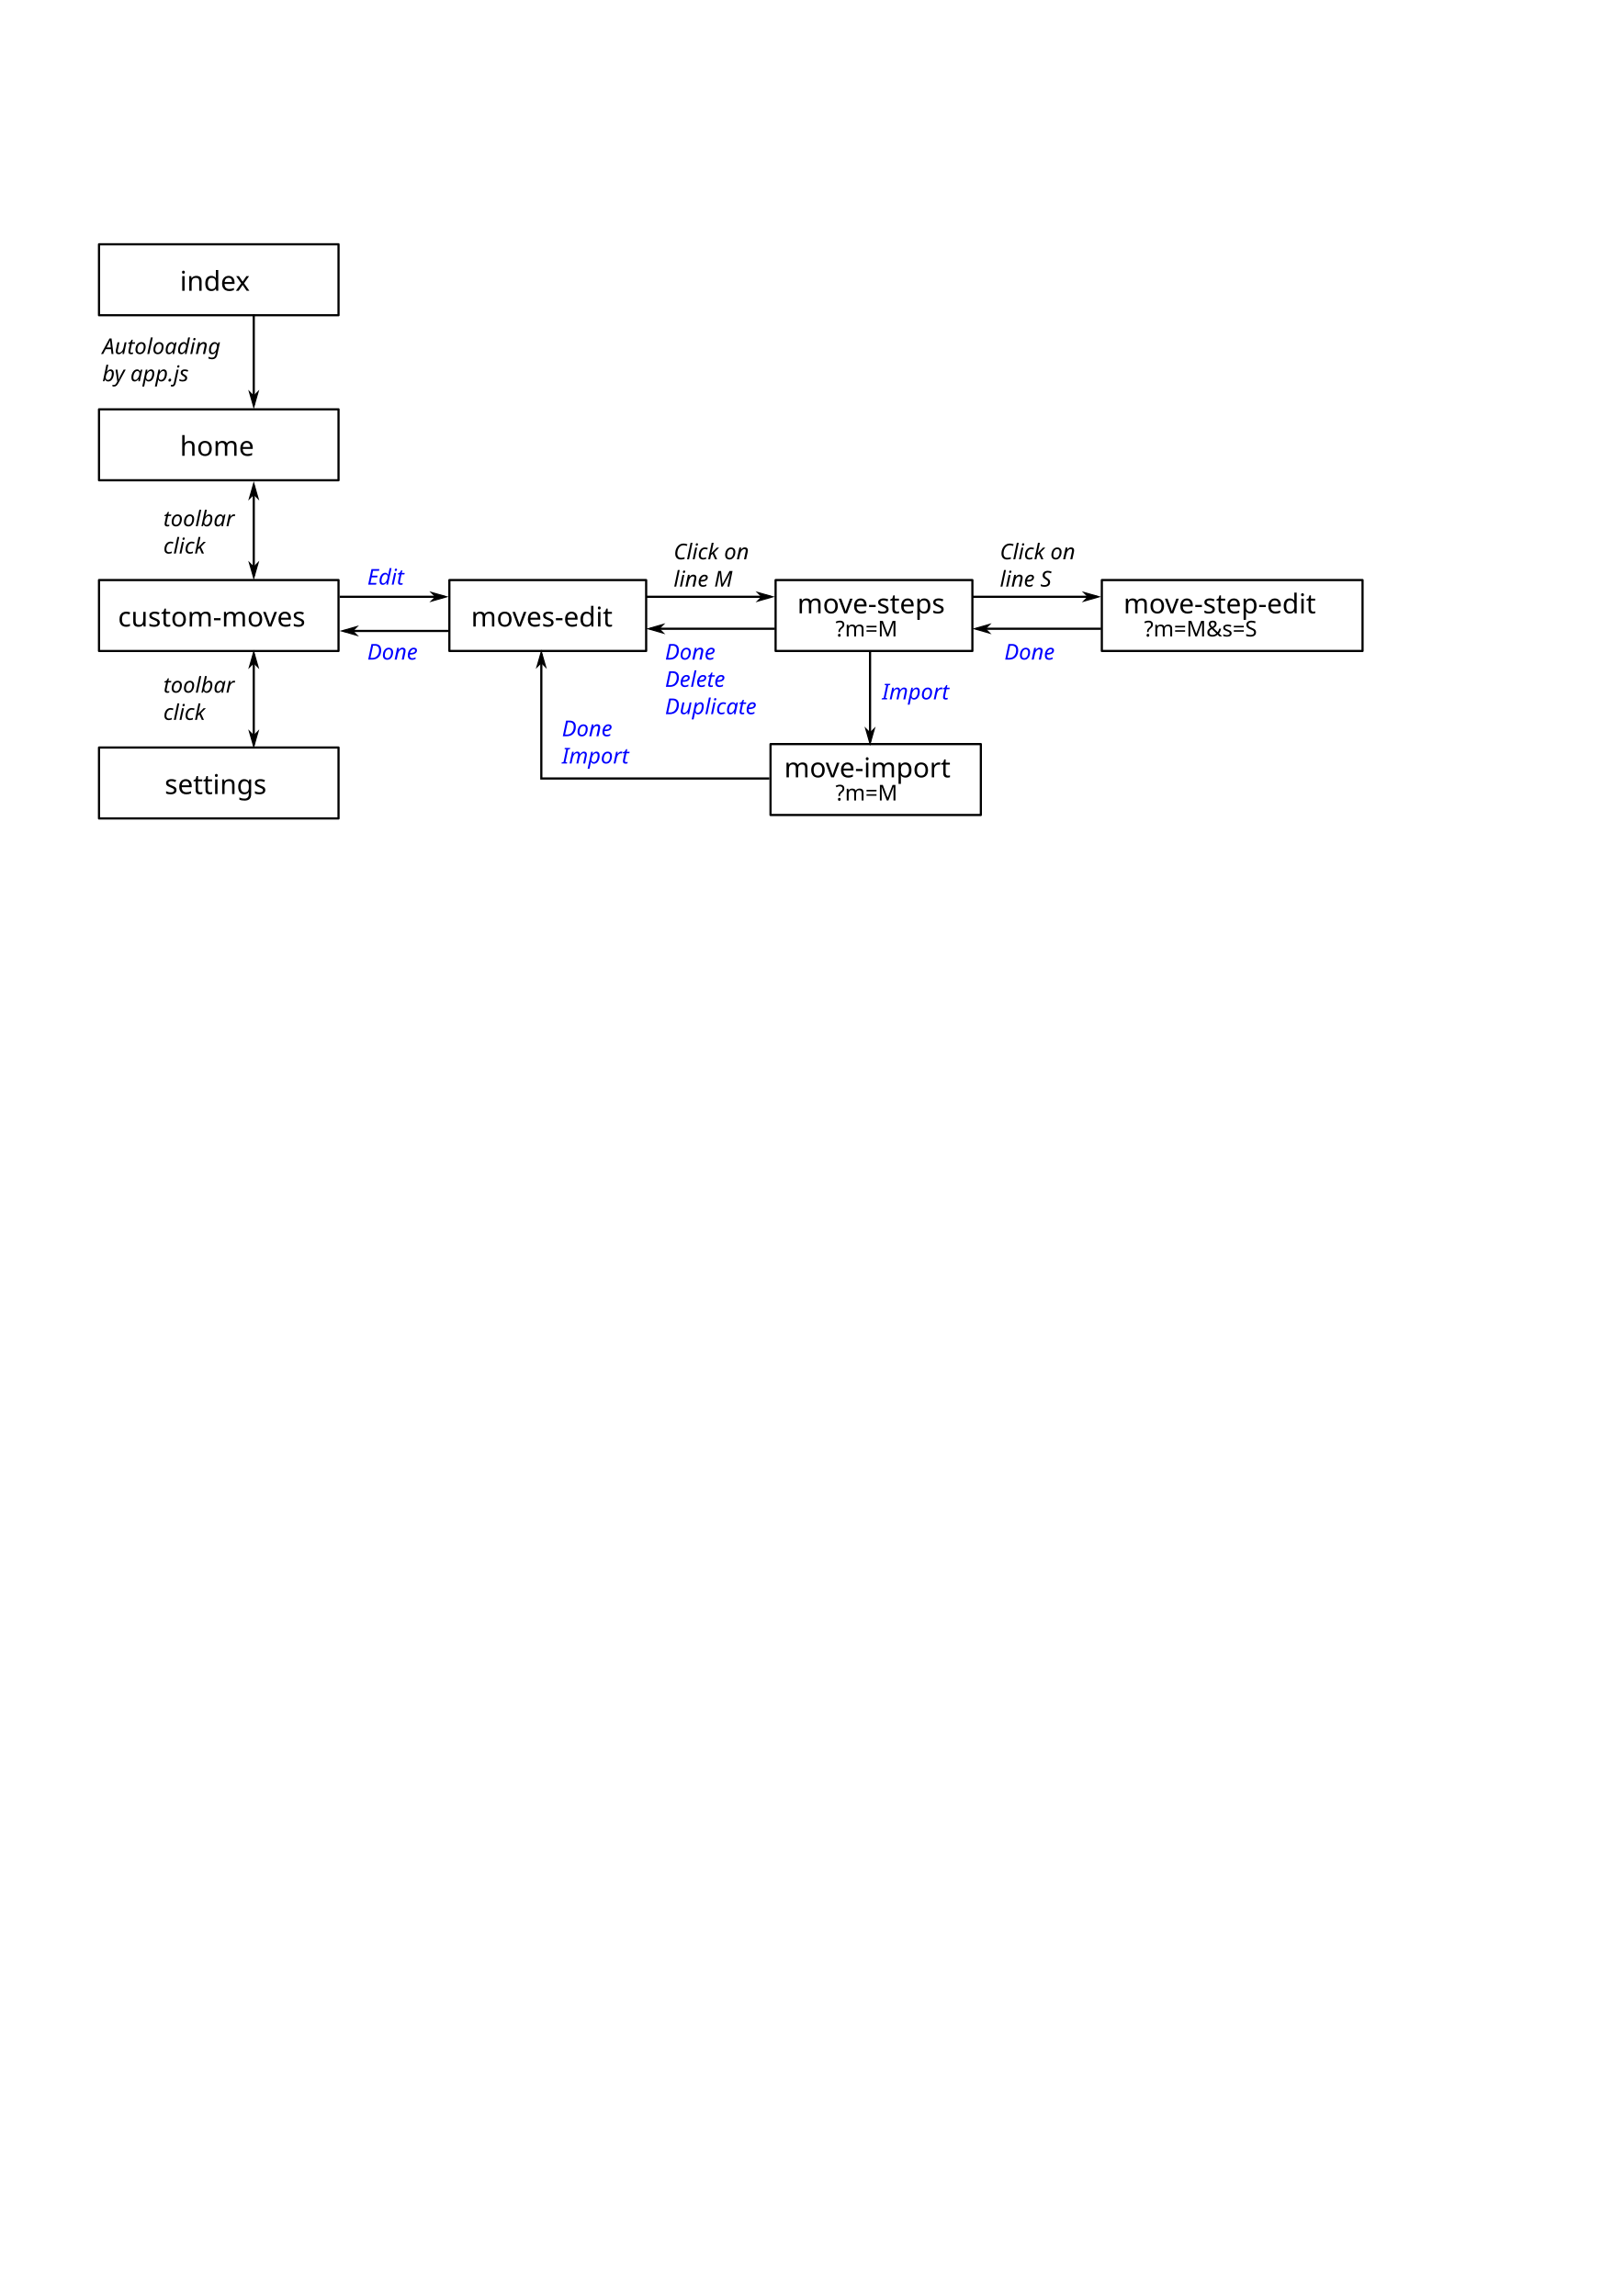
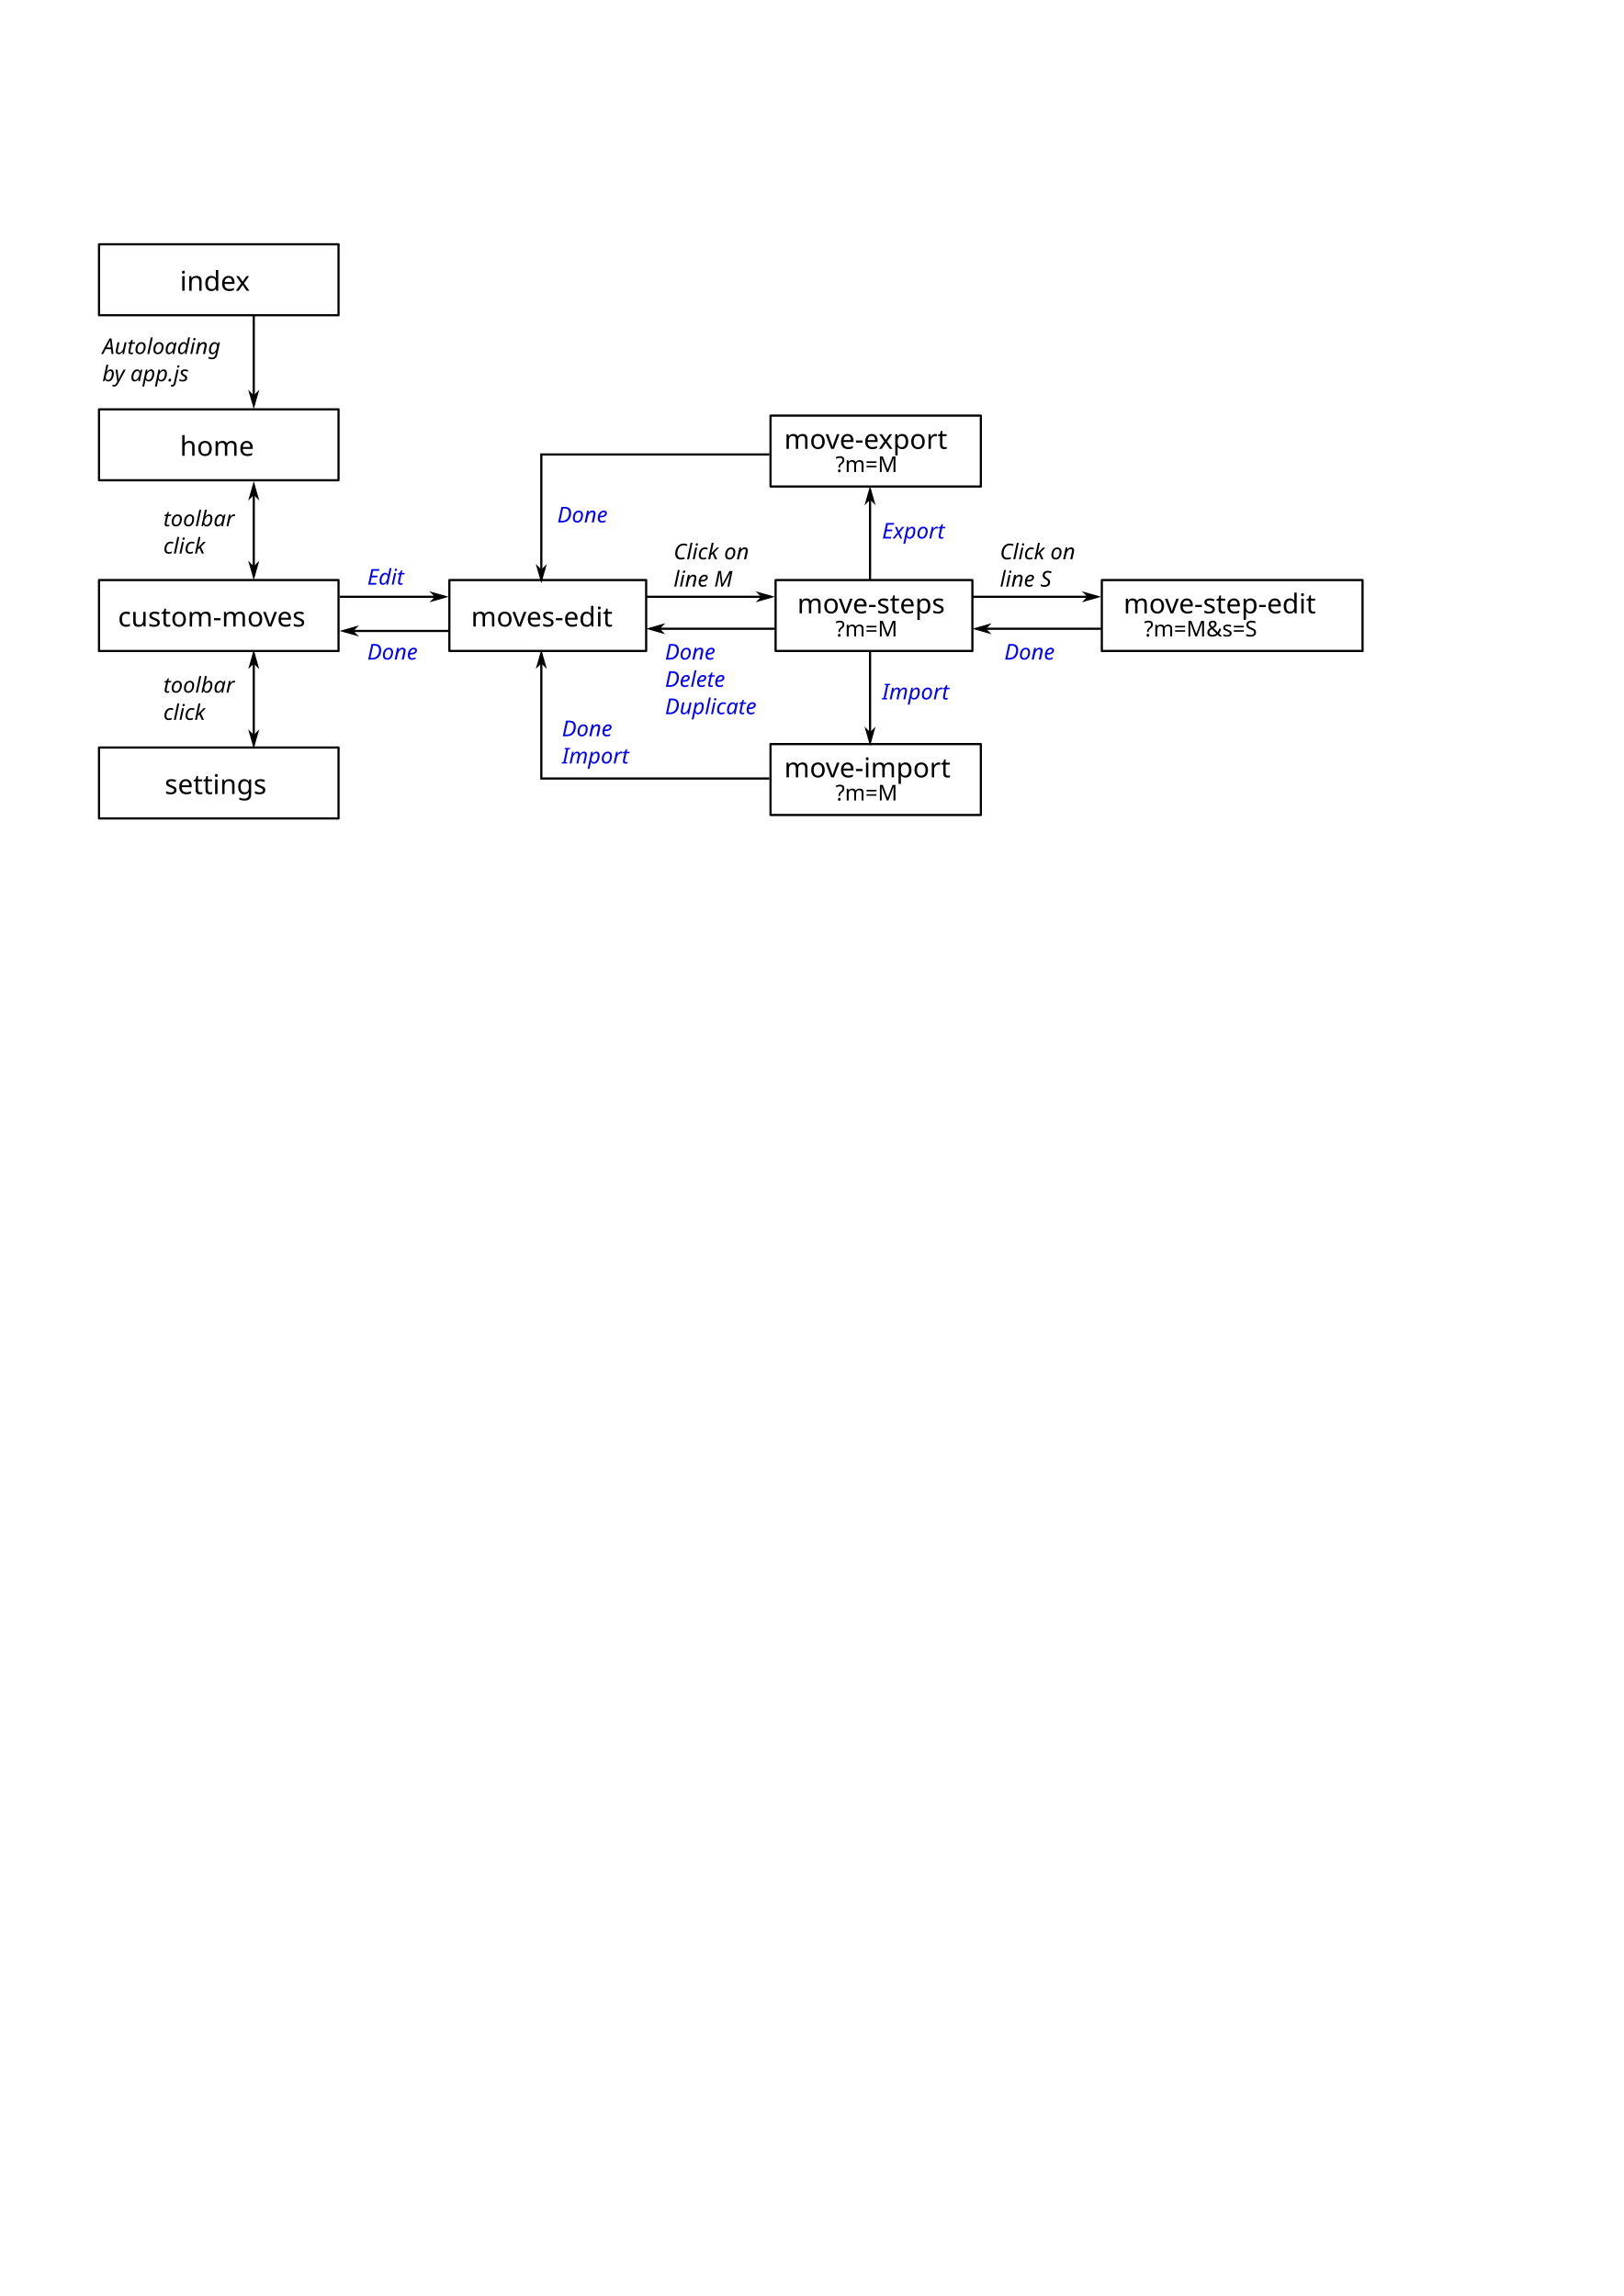
<svg xmlns="http://www.w3.org/2000/svg" width="210mm" height="297mm" viewBox="0 0 744.094 1052.362" id="svg6081" version="1.1">
  <defs id="defs6083">
+     <marker orient="auto" refY="0.0" refX="0.0" id="marker4730" style="overflow:visible">
+       <path id="path4732" d="M 0.0,0.0 L 5.0,-5.0 L -12.5,0.0 L 5.0,5.0 L 0.0,0.0 z " style="fill-rule:evenodd;stroke:#000000;stroke-width:1pt;stroke-opacity:1;fill:#000000;fill-opacity:1" transform="scale(0.4) translate(10,0)" />
+     </marker>
+     <marker style="overflow:visible" id="marker4342" refX="0.0" refY="0.0" orient="auto">
+       <path transform="scale(0.4) translate(10,0)" style="fill-rule:evenodd;stroke:#000000;stroke-width:1pt;stroke-opacity:1;fill:#000000;fill-opacity:1" d="M 0.0,0.0 L 5.0,-5.0 L -12.5,0.0 L 5.0,5.0 L 0.0,0.0 z " id="path4344" />
+     </marker>
    <marker style="overflow:visible;" id="marker5983" refX="0.0" refY="0.0" orient="auto">
      <path transform="scale(0.4) rotate(180) translate(10,0)" style="fill-rule:evenodd;stroke:#000000;stroke-width:1pt;stroke-opacity:1;fill:#000000;fill-opacity:1" d="M 0.0,0.0 L 5.0,-5.0 L -12.5,0.0 L 5.0,5.0 L 0.0,0.0 z " id="path5985" />
    </marker>
    <marker style="overflow:visible" id="marker5889" refX="0.0" refY="0.0" orient="auto">
      <path transform="scale(0.4) translate(10,0)" style="fill-rule:evenodd;stroke:#000000;stroke-width:1pt;stroke-opacity:1;fill:#000000;fill-opacity:1" d="M 0.0,0.0 L 5.0,-5.0 L -12.5,0.0 L 5.0,5.0 L 0.0,0.0 z " id="path5891" />
    </marker>
    <marker style="overflow:visible" id="marker5125" refX="0.0" refY="0.0" orient="auto">
      <path transform="scale(0.4) translate(10,0)" style="fill-rule:evenodd;stroke:#000000;stroke-width:1pt;stroke-opacity:1;fill:#000000;fill-opacity:1" d="M 0.0,0.0 L 5.0,-5.0 L -12.5,0.0 L 5.0,5.0 L 0.0,0.0 z " id="path5127" />
    </marker>
    <marker orient="auto" refY="0.0" refX="0.0" id="marker5031" style="overflow:visible">
      <path id="path5033" d="M 0.0,0.0 L 5.0,-5.0 L -12.5,0.0 L 5.0,5.0 L 0.0,0.0 z " style="fill-rule:evenodd;stroke:#000000;stroke-width:1pt;stroke-opacity:1;fill:#000000;fill-opacity:1" transform="scale(0.4) translate(10,0)" />
    </marker>
    <marker orient="auto" refY="0.0" refX="0.0" id="marker4343" style="overflow:visible">
      <path id="path4345" d="M 0.0,0.0 L 5.0,-5.0 L -12.5,0.0 L 5.0,5.0 L 0.0,0.0 z " style="fill-rule:evenodd;stroke:#000000;stroke-width:1pt;stroke-opacity:1;fill:#000000;fill-opacity:1" transform="scale(0.4) translate(10,0)" />
    </marker>
    <marker style="overflow:visible" id="marker4265" refX="0.0" refY="0.0" orient="auto">
      <path transform="scale(0.4) translate(10,0)" style="fill-rule:evenodd;stroke:#000000;stroke-width:1pt;stroke-opacity:1;fill:#000000;fill-opacity:1" d="M 0.0,0.0 L 5.0,-5.0 L -12.5,0.0 L 5.0,5.0 L 0.0,0.0 z " id="path4267" />
    </marker>
    <marker style="overflow:visible" id="marker9371" refX="0.0" refY="0.0" orient="auto">
      <path transform="scale(0.4) translate(10,0)" style="fill-rule:evenodd;stroke:#000000;stroke-width:1pt;stroke-opacity:1;fill:#000000;fill-opacity:1" d="M 0.0,0.0 L 5.0,-5.0 L -12.5,0.0 L 5.0,5.0 L 0.0,0.0 z " id="path9373" />
    </marker>
    <marker orient="auto" refY="0.0" refX="0.0" id="marker8897" style="overflow:visible">
      <path id="path8899" d="M 0.0,0.0 L 5.0,-5.0 L -12.5,0.0 L 5.0,5.0 L 0.0,0.0 z " style="fill-rule:evenodd;stroke:#000000;stroke-width:1pt;stroke-opacity:1;fill:#000000;fill-opacity:1" transform="scale(0.4) translate(10,0)" />
    </marker>
    <marker orient="auto" refY="0.0" refX="0.0" id="marker8699" style="overflow:visible">
      <path id="path8701" d="M 0.0,0.0 L 5.0,-5.0 L -12.5,0.0 L 5.0,5.0 L 0.0,0.0 z " style="fill-rule:evenodd;stroke:#000000;stroke-width:1pt;stroke-opacity:1;fill:#000000;fill-opacity:1" transform="scale(0.4) translate(10,0)" />
    </marker>
    <marker style="overflow:visible;" id="marker7341" refX="0.0" refY="0.0" orient="auto">
      <path transform="scale(0.4) rotate(180) translate(10,0)" style="fill-rule:evenodd;stroke:#000000;stroke-width:1pt;stroke-opacity:1;fill:#000000;fill-opacity:1" d="M 0.0,0.0 L 5.0,-5.0 L -12.5,0.0 L 5.0,5.0 L 0.0,0.0 z " id="path7343" />
    </marker>
    <marker style="overflow:visible" id="marker7301" refX="0.0" refY="0.0" orient="auto">
      <path transform="scale(0.4) translate(10,0)" style="fill-rule:evenodd;stroke:#000000;stroke-width:1pt;stroke-opacity:1;fill:#000000;fill-opacity:1" d="M 0.0,0.0 L 5.0,-5.0 L -12.5,0.0 L 5.0,5.0 L 0.0,0.0 z " id="path7303" />
    </marker>
    <marker style="overflow:visible;" id="marker7023" refX="0.0" refY="0.0" orient="auto">
      <path transform="scale(0.4) rotate(180) translate(10,0)" style="fill-rule:evenodd;stroke:#000000;stroke-width:1pt;stroke-opacity:1;fill:#000000;fill-opacity:1" d="M 0.0,0.0 L 5.0,-5.0 L -12.5,0.0 L 5.0,5.0 L 0.0,0.0 z " id="path7025" />
    </marker>
    <marker style="overflow:visible" id="marker6995" refX="0.0" refY="0.0" orient="auto">
      <path transform="scale(0.4) translate(10,0)" style="fill-rule:evenodd;stroke:#000000;stroke-width:1pt;stroke-opacity:1;fill:#000000;fill-opacity:1" d="M 0.0,0.0 L 5.0,-5.0 L -12.5,0.0 L 5.0,5.0 L 0.0,0.0 z " id="path6997" />
    </marker>
    <marker orient="auto" refY="0.0" refX="0.0" id="Arrow1Mend" style="overflow:visible;">
      <path id="path6662" d="M 0.0,0.0 L 5.0,-5.0 L -12.5,0.0 L 5.0,5.0 L 0.0,0.0 z " style="fill-rule:evenodd;stroke:#000000;stroke-width:1pt;stroke-opacity:1;fill:#000000;fill-opacity:1" transform="scale(0.4) rotate(180) translate(10,0)" />
    </marker>
    <marker orient="auto" refY="0.0" refX="0.0" id="Arrow1Mstart" style="overflow:visible">
      <path id="path6659" d="M 0.0,0.0 L 5.0,-5.0 L -12.5,0.0 L 5.0,5.0 L 0.0,0.0 z " style="fill-rule:evenodd;stroke:#000000;stroke-width:1pt;stroke-opacity:1;fill:#000000;fill-opacity:1" transform="scale(0.4) translate(10,0)" />
    </marker>
  </defs>
  <g id="layer1">
    <rect style="opacity:1;fill:none;fill-opacity:1;stroke:#000000;stroke-width:1;stroke-linecap:round;stroke-linejoin:round;stroke-miterlimit:4;stroke-dasharray:none;stroke-dashoffset:0;stroke-opacity:1" id="rect6629" width="109.763" height="32.513" x="45.376" y="187.611" />
    <text xml:space="preserve" style="font-style:normal;font-weight:normal;font-size:12.5px;line-height:125%;font-family:sans-serif;letter-spacing:0px;word-spacing:0px;fill:#000000;fill-opacity:1;stroke:none;stroke-width:1px;stroke-linecap:butt;stroke-linejoin:miter;stroke-opacity:1" x="82.445" y="208.905" id="text6631">
      <tspan id="tspan6633" x="82.445" y="208.905">home</tspan>
    </text>
    <rect y="265.863" x="45.376" height="32.513" width="109.763" id="rect6635" style="opacity:1;fill:none;fill-opacity:1;stroke:#000000;stroke-width:1;stroke-linecap:round;stroke-linejoin:round;stroke-miterlimit:4;stroke-dasharray:none;stroke-dashoffset:0;stroke-opacity:1" />
    <text id="text6637" y="287.172" x="54.078" style="font-style:normal;font-weight:normal;font-size:12.5px;line-height:125%;font-family:sans-serif;letter-spacing:0px;word-spacing:0px;fill:#000000;fill-opacity:1;stroke:none;stroke-width:1px;stroke-linecap:butt;stroke-linejoin:miter;stroke-opacity:1" xml:space="preserve">
      <tspan y="287.172" x="54.078" id="tspan6639">custom-moves</tspan>
    </text>
    <rect style="opacity:1;fill:none;fill-opacity:1;stroke:#000000;stroke-width:1;stroke-linecap:round;stroke-linejoin:round;stroke-miterlimit:4;stroke-dasharray:none;stroke-dashoffset:0;stroke-opacity:1" id="rect6641" width="109.763" height="32.513" x="45.376" y="342.623" />
    <text xml:space="preserve" style="font-style:normal;font-weight:normal;font-size:12.5px;line-height:125%;font-family:sans-serif;letter-spacing:0px;word-spacing:0px;fill:#000000;fill-opacity:1;stroke:none;stroke-width:1px;stroke-linecap:butt;stroke-linejoin:miter;stroke-opacity:1" x="75.462" y="363.943" id="text6643">
      <tspan id="tspan6645" x="75.462" y="363.943">settings</tspan>
    </text>
    <path style="fill:none;fill-rule:evenodd;stroke:#000000;stroke-width:1px;stroke-linecap:butt;stroke-linejoin:miter;stroke-opacity:1;marker-start:url(#Arrow1Mstart);marker-end:url(#Arrow1Mend)" d="m 116.289,222.522 0,41.416" id="path6647" />
    <text xml:space="preserve" style="font-style:italic;font-variant:normal;font-weight:normal;font-stretch:normal;font-size:10px;line-height:125%;font-family:sans-serif;-inkscape-font-specification:'sans-serif Italic';letter-spacing:0px;word-spacing:0px;fill:#000000;fill-opacity:1;stroke:none;stroke-width:1px;stroke-linecap:butt;stroke-linejoin:miter;stroke-opacity:1" x="74.873" y="241.21" id="text6961">
      <tspan id="tspan6963" x="74.873" y="241.21">toolbar</tspan>
      <tspan x="74.873" y="253.71" id="tspan7273">click</tspan>
    </text>
    <path id="path6989" d="m 116.289,299.799 0,41.416" style="fill:none;fill-rule:evenodd;stroke:#000000;stroke-width:1px;stroke-linecap:butt;stroke-linejoin:miter;stroke-opacity:1;marker-start:url(#marker6995);marker-end:url(#marker7023)" />
    <text id="text7275" y="317.476" x="74.873" style="font-style:italic;font-variant:normal;font-weight:normal;font-stretch:normal;font-size:10px;line-height:125%;font-family:sans-serif;-inkscape-font-specification:'sans-serif Italic';letter-spacing:0px;word-spacing:0px;fill:#000000;fill-opacity:1;stroke:none;stroke-width:1px;stroke-linecap:butt;stroke-linejoin:miter;stroke-opacity:1" xml:space="preserve">
      <tspan y="317.476" x="74.873" id="tspan7277">toolbar</tspan>
      <tspan id="tspan7279" y="329.976" x="74.873">click</tspan>
    </text>
    <rect style="opacity:1;fill:none;fill-opacity:1;stroke:#000000;stroke-width:1;stroke-linecap:round;stroke-linejoin:round;stroke-miterlimit:4;stroke-dasharray:none;stroke-dashoffset:0;stroke-opacity:1" id="rect7281" width="90.183" height="32.493" x="205.932" y="265.874" />
    <text xml:space="preserve" style="font-style:normal;font-weight:normal;font-size:12.5px;line-height:125%;font-family:sans-serif;letter-spacing:0px;word-spacing:0px;fill:#000000;fill-opacity:1;stroke:none;stroke-width:1px;stroke-linecap:butt;stroke-linejoin:miter;stroke-opacity:1" x="215.864" y="287.172" id="text7283">
      <tspan id="tspan7285" x="215.864" y="287.172">moves-edit</tspan>
    </text>
    <path id="path7299" d="m 203.668,273.535 -47.982,0" style="fill:none;fill-rule:evenodd;stroke:#000000;stroke-width:1px;stroke-linecap:butt;stroke-linejoin:miter;stroke-opacity:1;marker-start:url(#marker7301)" />
    <text id="text8683" y="267.979" x="168.312" style="font-style:italic;font-variant:normal;font-weight:normal;font-stretch:normal;font-size:10px;line-height:125%;font-family:sans-serif;-inkscape-font-specification:'sans-serif Italic';letter-spacing:0px;word-spacing:0px;fill:#0000ff;fill-opacity:1;stroke:none;stroke-width:1px;stroke-linecap:butt;stroke-linejoin:miter;stroke-opacity:1;" xml:space="preserve">
      <tspan id="tspan8687" y="267.979" x="168.312">Edit</tspan>
    </text>
    <path style="fill:none;fill-rule:evenodd;stroke:#000000;stroke-width:1px;stroke-linecap:butt;stroke-linejoin:miter;stroke-opacity:1;marker-start:url(#marker8699)" d="m 157.595,289.192 47.982,0" id="path8697" />
    <text xml:space="preserve" style="font-style:italic;font-variant:normal;font-weight:normal;font-stretch:normal;font-size:10px;line-height:125%;font-family:sans-serif;-inkscape-font-specification:'sans-serif Italic';letter-spacing:0px;word-spacing:0px;fill:#0000ff;fill-opacity:1;stroke:none;stroke-width:1px;stroke-linecap:butt;stroke-linejoin:miter;stroke-opacity:1;" x="168.312" y="302.324" id="text8871">
      <tspan x="168.312" y="302.324" id="tspan8873">Done</tspan>
    </text>
    <rect y="265.874" x="355.434" height="32.493" width="90.183" id="rect8875" style="opacity:1;fill:none;fill-opacity:1;stroke:#000000;stroke-width:1;stroke-linecap:round;stroke-linejoin:round;stroke-miterlimit:4;stroke-dasharray:none;stroke-dashoffset:0;stroke-opacity:1" />
    <text id="text8877" y="281.111" x="365.367" style="font-style:normal;font-weight:normal;font-size:12.5px;line-height:125%;font-family:sans-serif;letter-spacing:0px;word-spacing:0px;fill:#000000;fill-opacity:1;stroke:none;stroke-width:1px;stroke-linecap:butt;stroke-linejoin:miter;stroke-opacity:1" xml:space="preserve">
      <tspan y="281.111" x="365.367" id="tspan8879">move-steps</tspan>
    </text>
    <text xml:space="preserve" style="font-style:normal;font-weight:normal;font-size:10px;line-height:125%;font-family:sans-serif;letter-spacing:0px;word-spacing:0px;fill:#000000;fill-opacity:1;stroke:none;stroke-width:1px;stroke-linecap:butt;stroke-linejoin:miter;stroke-opacity:1" x="382.848" y="291.717" id="text8881">
      <tspan id="tspan8883" x="382.848" y="291.717">?m=M</tspan>
    </text>
    <path style="fill:none;fill-rule:evenodd;stroke:#000000;stroke-width:1px;stroke-linecap:butt;stroke-linejoin:miter;stroke-opacity:1;marker-start:url(#marker4265)" d="m 353.17,273.535 -57.074,0" id="path8891" />
    <text xml:space="preserve" style="font-style:italic;font-variant:normal;font-weight:normal;font-stretch:normal;font-size:10px;line-height:125%;font-family:sans-serif;-inkscape-font-specification:'sans-serif Italic';letter-spacing:0px;word-spacing:0px;fill:#000000;fill-opacity:1;stroke:none;stroke-width:1px;stroke-linecap:butt;stroke-linejoin:miter;stroke-opacity:1" x="308.723" y="256.362" id="text8893">
      <tspan x="308.723" y="256.362" id="tspan8895">Click on</tspan>
      <tspan x="308.723" y="268.862" id="tspan9505">line M</tspan>
    </text>
    <path id="path9369" d="m 298.007,288.182 57.074,0" style="fill:none;fill-rule:evenodd;stroke:#000000;stroke-width:1px;stroke-linecap:butt;stroke-linejoin:miter;stroke-opacity:1;marker-start:url(#marker5031)" />
    <text id="text9501" y="302.324" x="304.744" style="font-style:italic;font-variant:normal;font-weight:normal;font-stretch:normal;font-size:10px;line-height:125%;font-family:sans-serif;-inkscape-font-specification:'sans-serif Italic';letter-spacing:0px;word-spacing:0px;fill:#0000ff;fill-opacity:1;stroke:none;stroke-width:1px;stroke-linecap:butt;stroke-linejoin:miter;stroke-opacity:1;" xml:space="preserve">
      <tspan id="tspan9503" y="302.324" x="304.744">Done</tspan>
      <tspan y="314.824" x="304.744" id="tspan5831">Delete</tspan>
      <tspan y="327.324" x="304.744" id="tspan5833">Duplicate</tspan>
    </text>
    <rect style="opacity:1;fill:none;fill-opacity:1;stroke:#000000;stroke-width:1;stroke-linecap:round;stroke-linejoin:round;stroke-miterlimit:4;stroke-dasharray:none;stroke-dashoffset:0;stroke-opacity:1" id="rect9669" width="119.477" height="32.493" x="504.937" y="265.874" />
    <text xml:space="preserve" style="font-style:normal;font-weight:normal;font-size:12.5px;line-height:125%;font-family:sans-serif;letter-spacing:0px;word-spacing:0px;fill:#000000;fill-opacity:1;stroke:none;stroke-width:1px;stroke-linecap:butt;stroke-linejoin:miter;stroke-opacity:1" x="514.869" y="281.111" id="text9671">
      <tspan id="tspan9673" x="514.869" y="281.111">move-step-edit</tspan>
    </text>
    <text id="text9675" y="291.717" x="524.269" style="font-style:normal;font-weight:normal;font-size:10px;line-height:125%;font-family:sans-serif;letter-spacing:0px;word-spacing:0px;fill:#000000;fill-opacity:1;stroke:none;stroke-width:1px;stroke-linecap:butt;stroke-linejoin:miter;stroke-opacity:1" xml:space="preserve">
      <tspan y="291.717" x="524.269" id="tspan9677">?m=M&amp;s=S</tspan>
    </text>
    <path id="path9679" d="m 502.673,273.535 -57.074,0" style="fill:none;fill-rule:evenodd;stroke:#000000;stroke-width:1px;stroke-linecap:butt;stroke-linejoin:miter;stroke-opacity:1;marker-start:url(#marker8897)" />
    <text id="text9681" y="256.362" x="458.226" style="font-style:italic;font-variant:normal;font-weight:normal;font-stretch:normal;font-size:10px;line-height:125%;font-family:sans-serif;-inkscape-font-specification:'sans-serif Italic';letter-spacing:0px;word-spacing:0px;fill:#000000;fill-opacity:1;stroke:none;stroke-width:1px;stroke-linecap:butt;stroke-linejoin:miter;stroke-opacity:1" xml:space="preserve">
      <tspan id="tspan9683" y="256.362" x="458.226">Click on</tspan>
      <tspan id="tspan9685" y="268.862" x="458.226">line S</tspan>
    </text>
    <path style="fill:none;fill-rule:evenodd;stroke:#000000;stroke-width:1px;stroke-linecap:butt;stroke-linejoin:miter;stroke-opacity:1;marker-start:url(#marker9371)" d="m 447.509,288.182 57.074,0" id="path9687" />
    <text xml:space="preserve" style="font-style:italic;font-variant:normal;font-weight:normal;font-stretch:normal;font-size:10px;line-height:125%;font-family:sans-serif;-inkscape-font-specification:'sans-serif Italic';letter-spacing:0px;word-spacing:0px;fill:#0000ff;fill-opacity:1;stroke:none;stroke-width:1px;stroke-linecap:butt;stroke-linejoin:miter;stroke-opacity:1;" x="460.246" y="302.324" id="text9689">
      <tspan x="460.246" y="302.324" id="tspan9691">Done</tspan>
    </text>
    <rect style="opacity:1;fill:none;fill-opacity:1;stroke:#000000;stroke-width:1;stroke-linecap:round;stroke-linejoin:round;stroke-miterlimit:4;stroke-dasharray:none;stroke-dashoffset:0;stroke-opacity:1" id="rect4255" width="96.391" height="32.493" x="353.106" y="341.056" />
    <text xml:space="preserve" style="font-style:normal;font-weight:normal;font-size:12.5px;line-height:125%;font-family:sans-serif;letter-spacing:0px;word-spacing:0px;fill:#000000;fill-opacity:1;stroke:none;stroke-width:1px;stroke-linecap:butt;stroke-linejoin:miter;stroke-opacity:1" x="359.367" y="356.292" id="text4257">
      <tspan id="tspan4259" x="359.367" y="356.292">move-import</tspan>
    </text>
    <text id="text4261" y="366.899" x="382.848" style="font-style:normal;font-weight:normal;font-size:10px;line-height:125%;font-family:sans-serif;letter-spacing:0px;word-spacing:0px;fill:#000000;fill-opacity:1;stroke:none;stroke-width:1px;stroke-linecap:butt;stroke-linejoin:miter;stroke-opacity:1" xml:space="preserve">
      <tspan y="366.899" x="382.848" id="tspan4263">?m=M</tspan>
    </text>
    <path id="path4341" d="m 398.718,339.936 -0.002,-41.158" style="fill:none;fill-rule:evenodd;stroke:#000000;stroke-width:1px;stroke-linecap:butt;stroke-linejoin:miter;stroke-opacity:1;marker-start:url(#marker4343)" />
    <text id="text5025" y="320.568" x="404.209" style="font-style:italic;font-variant:normal;font-weight:normal;font-stretch:normal;font-size:10px;line-height:125%;font-family:sans-serif;-inkscape-font-specification:'sans-serif Italic';letter-spacing:0px;word-spacing:0px;fill:#0000ff;fill-opacity:1;stroke:none;stroke-width:1px;stroke-linecap:butt;stroke-linejoin:miter;stroke-opacity:1;" xml:space="preserve">
      <tspan id="tspan5029" y="320.568" x="404.209">Import</tspan>
    </text>
    <path style="fill:none;fill-rule:evenodd;stroke:#000000;stroke-width:1px;stroke-linecap:butt;stroke-linejoin:miter;stroke-opacity:1;marker-start:url(#marker5125)" d="m 248.068,299.706 7.5e-4,57.109 104.522,0" id="path5119" />
    <text xml:space="preserve" style="font-style:italic;font-variant:normal;font-weight:normal;font-stretch:normal;font-size:10px;line-height:125%;font-family:sans-serif;-inkscape-font-specification:'sans-serif Italic';letter-spacing:0px;word-spacing:0px;fill:#0000ff;fill-opacity:1;stroke:none;stroke-width:1px;stroke-linecap:butt;stroke-linejoin:miter;stroke-opacity:1;" x="257.513" y="337.445" id="text5121">
      <tspan x="257.513" y="337.445" id="tspan5123">Done</tspan>
      <tspan x="257.513" y="349.945" id="tspan5837">Import</tspan>
    </text>
    <rect y="111.973" x="45.376" height="32.513" width="109.763" id="rect5869" style="opacity:1;fill:none;fill-opacity:1;stroke:#000000;stroke-width:1;stroke-linecap:round;stroke-linejoin:round;stroke-miterlimit:4;stroke-dasharray:none;stroke-dashoffset:0;stroke-opacity:1" />
    <text id="text5871" y="133.267" x="82.445" style="font-style:normal;font-weight:normal;font-size:12.5px;line-height:125%;font-family:sans-serif;letter-spacing:0px;word-spacing:0px;fill:#000000;fill-opacity:1;stroke:none;stroke-width:1px;stroke-linecap:butt;stroke-linejoin:miter;stroke-opacity:1" xml:space="preserve">
      <tspan y="133.267" x="82.445" id="tspan5873">index</tspan>
    </text>
    <path id="path5887" d="m 116.289,144.138 0,41.416" style="fill:none;fill-rule:evenodd;stroke:#000000;stroke-width:1px;stroke-linecap:butt;stroke-linejoin:miter;stroke-opacity:1;marker-start:;marker-end:url(#marker5983)" />
    <text xml:space="preserve" style="font-style:italic;font-variant:normal;font-weight:normal;font-stretch:normal;font-size:10px;line-height:125%;font-family:sans-serif;-inkscape-font-specification:'sans-serif Italic';letter-spacing:0px;word-spacing:0px;fill:#000000;fill-opacity:1;stroke:none;stroke-width:1px;stroke-linecap:butt;stroke-linejoin:miter;stroke-opacity:1" x="46.873" y="162.261" id="text6418">
      <tspan x="46.873" y="162.261" id="tspan6422">Autoloading</tspan>
      <tspan x="46.873" y="174.761" id="tspan6444">by app.js</tspan>
    </text>
+     <rect y="190.497" x="353.106" height="32.493" width="96.391" id="rect4324" style="opacity:1;fill:none;fill-opacity:1;stroke:#000000;stroke-width:1;stroke-linecap:round;stroke-linejoin:round;stroke-miterlimit:4;stroke-dasharray:none;stroke-dashoffset:0;stroke-opacity:1" />
+     <text id="text4326" y="205.733" x="359.367" style="font-style:normal;font-weight:normal;font-size:12.5px;line-height:125%;font-family:sans-serif;letter-spacing:0px;word-spacing:0px;fill:#000000;fill-opacity:1;stroke:none;stroke-width:1px;stroke-linecap:butt;stroke-linejoin:miter;stroke-opacity:1" xml:space="preserve">
+       <tspan y="205.733" x="359.367" id="tspan4328">move-export</tspan>
+     </text>
+     <text xml:space="preserve" style="font-style:normal;font-weight:normal;font-size:10px;line-height:125%;font-family:sans-serif;letter-spacing:0px;word-spacing:0px;fill:#000000;fill-opacity:1;stroke:none;stroke-width:1px;stroke-linecap:butt;stroke-linejoin:miter;stroke-opacity:1" x="382.848" y="216.34" id="text4330">
+       <tspan id="tspan4332" x="382.848" y="216.34">?m=M</tspan>
+     </text>
+     <path style="fill:none;fill-rule:evenodd;stroke:#000000;stroke-width:1px;stroke-linecap:butt;stroke-linejoin:miter;stroke-opacity:1;marker-start:url(#marker4342)" d="m 398.718,224.688 -0.002,41.158" id="path4340" />
+     <text xml:space="preserve" style="font-style:italic;font-variant:normal;font-weight:normal;font-stretch:normal;font-size:10px;line-height:125%;font-family:sans-serif;-inkscape-font-specification:'sans-serif Italic';letter-spacing:0px;word-spacing:0px;fill:#0000ff;fill-opacity:1;stroke:none;stroke-width:1px;stroke-linecap:butt;stroke-linejoin:miter;stroke-opacity:1" x="404.209" y="246.841" id="text4718">
+       <tspan x="404.209" y="246.841" id="tspan4720">Export</tspan>
+     </text>
+     <path id="path4728" d="m 248.068,265.405 7.5e-4,-57.109 104.522,0" style="fill:none;fill-rule:evenodd;stroke:#000000;stroke-width:1px;stroke-linecap:butt;stroke-linejoin:miter;stroke-opacity:1;marker-start:url(#marker4730)" />
+     <text id="text5124" y="239.462" x="255.362" style="font-style:italic;font-variant:normal;font-weight:normal;font-stretch:normal;font-size:10px;line-height:125%;font-family:sans-serif;-inkscape-font-specification:'sans-serif Italic';letter-spacing:0px;word-spacing:0px;fill:#0000ff;fill-opacity:1;stroke:none;stroke-width:1px;stroke-linecap:butt;stroke-linejoin:miter;stroke-opacity:1" xml:space="preserve">
+       <tspan id="tspan5126" y="239.462" x="255.362">Done</tspan>
+     </text>
  </g>
</svg>
